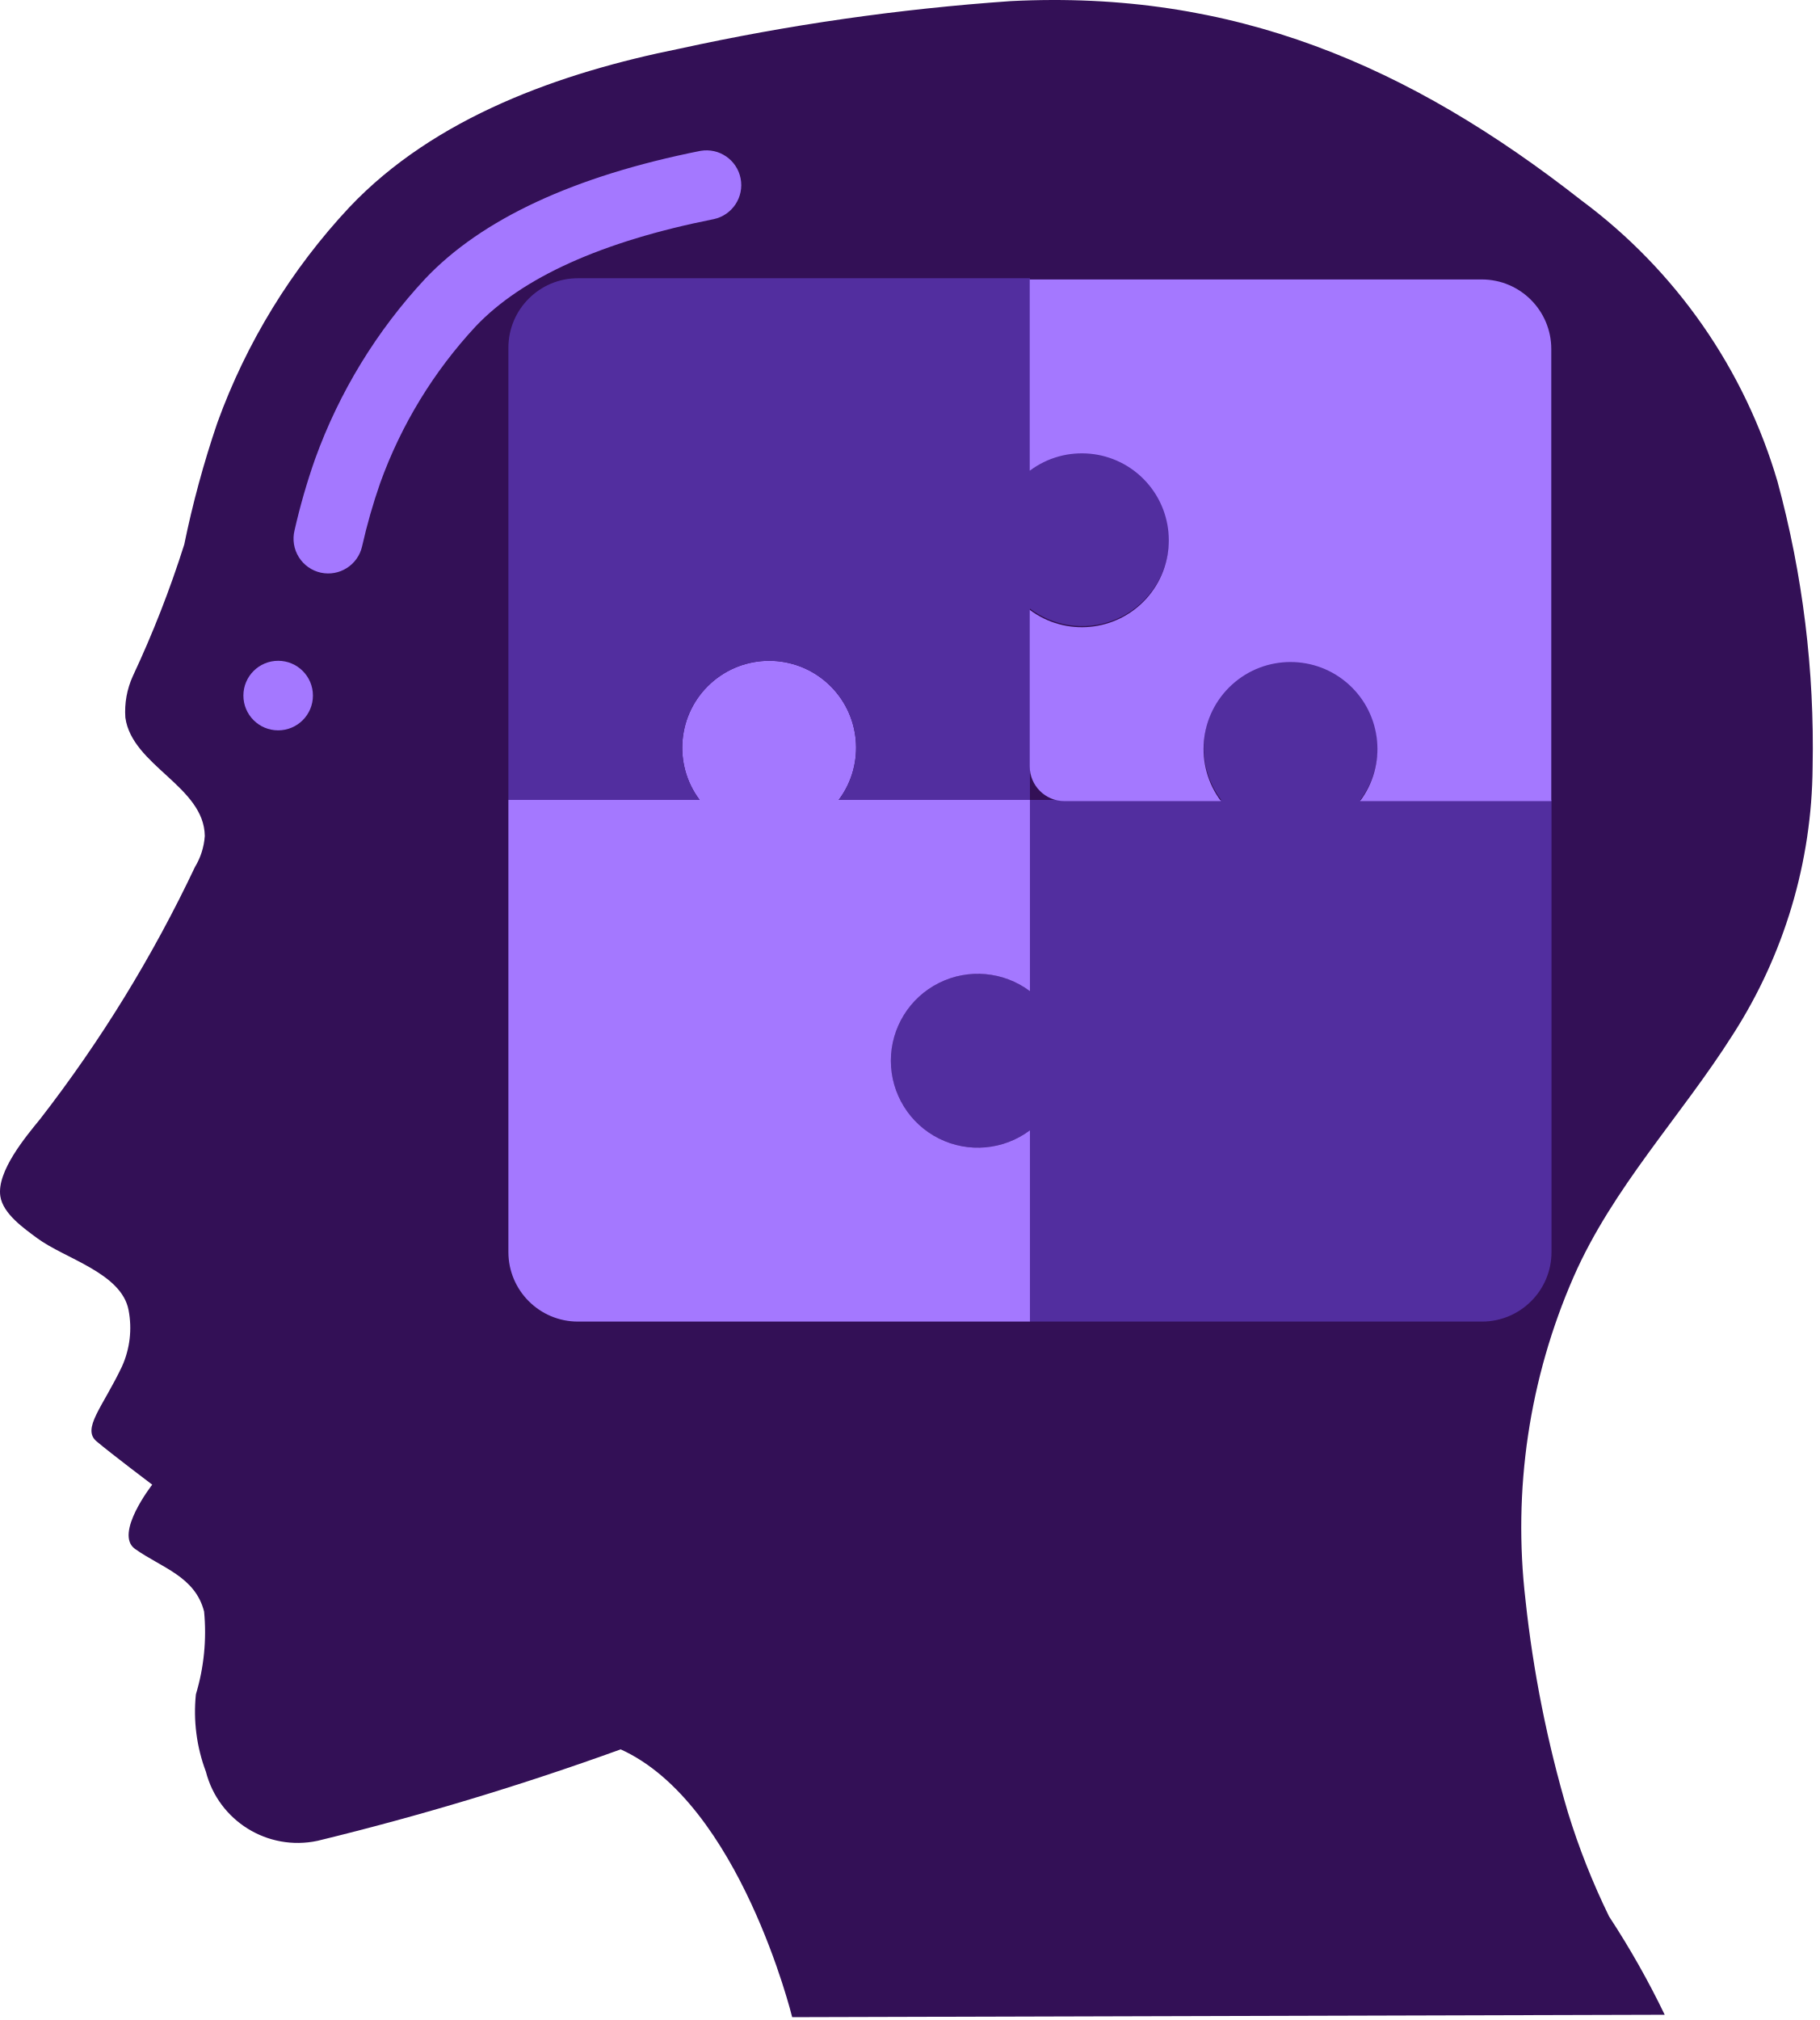
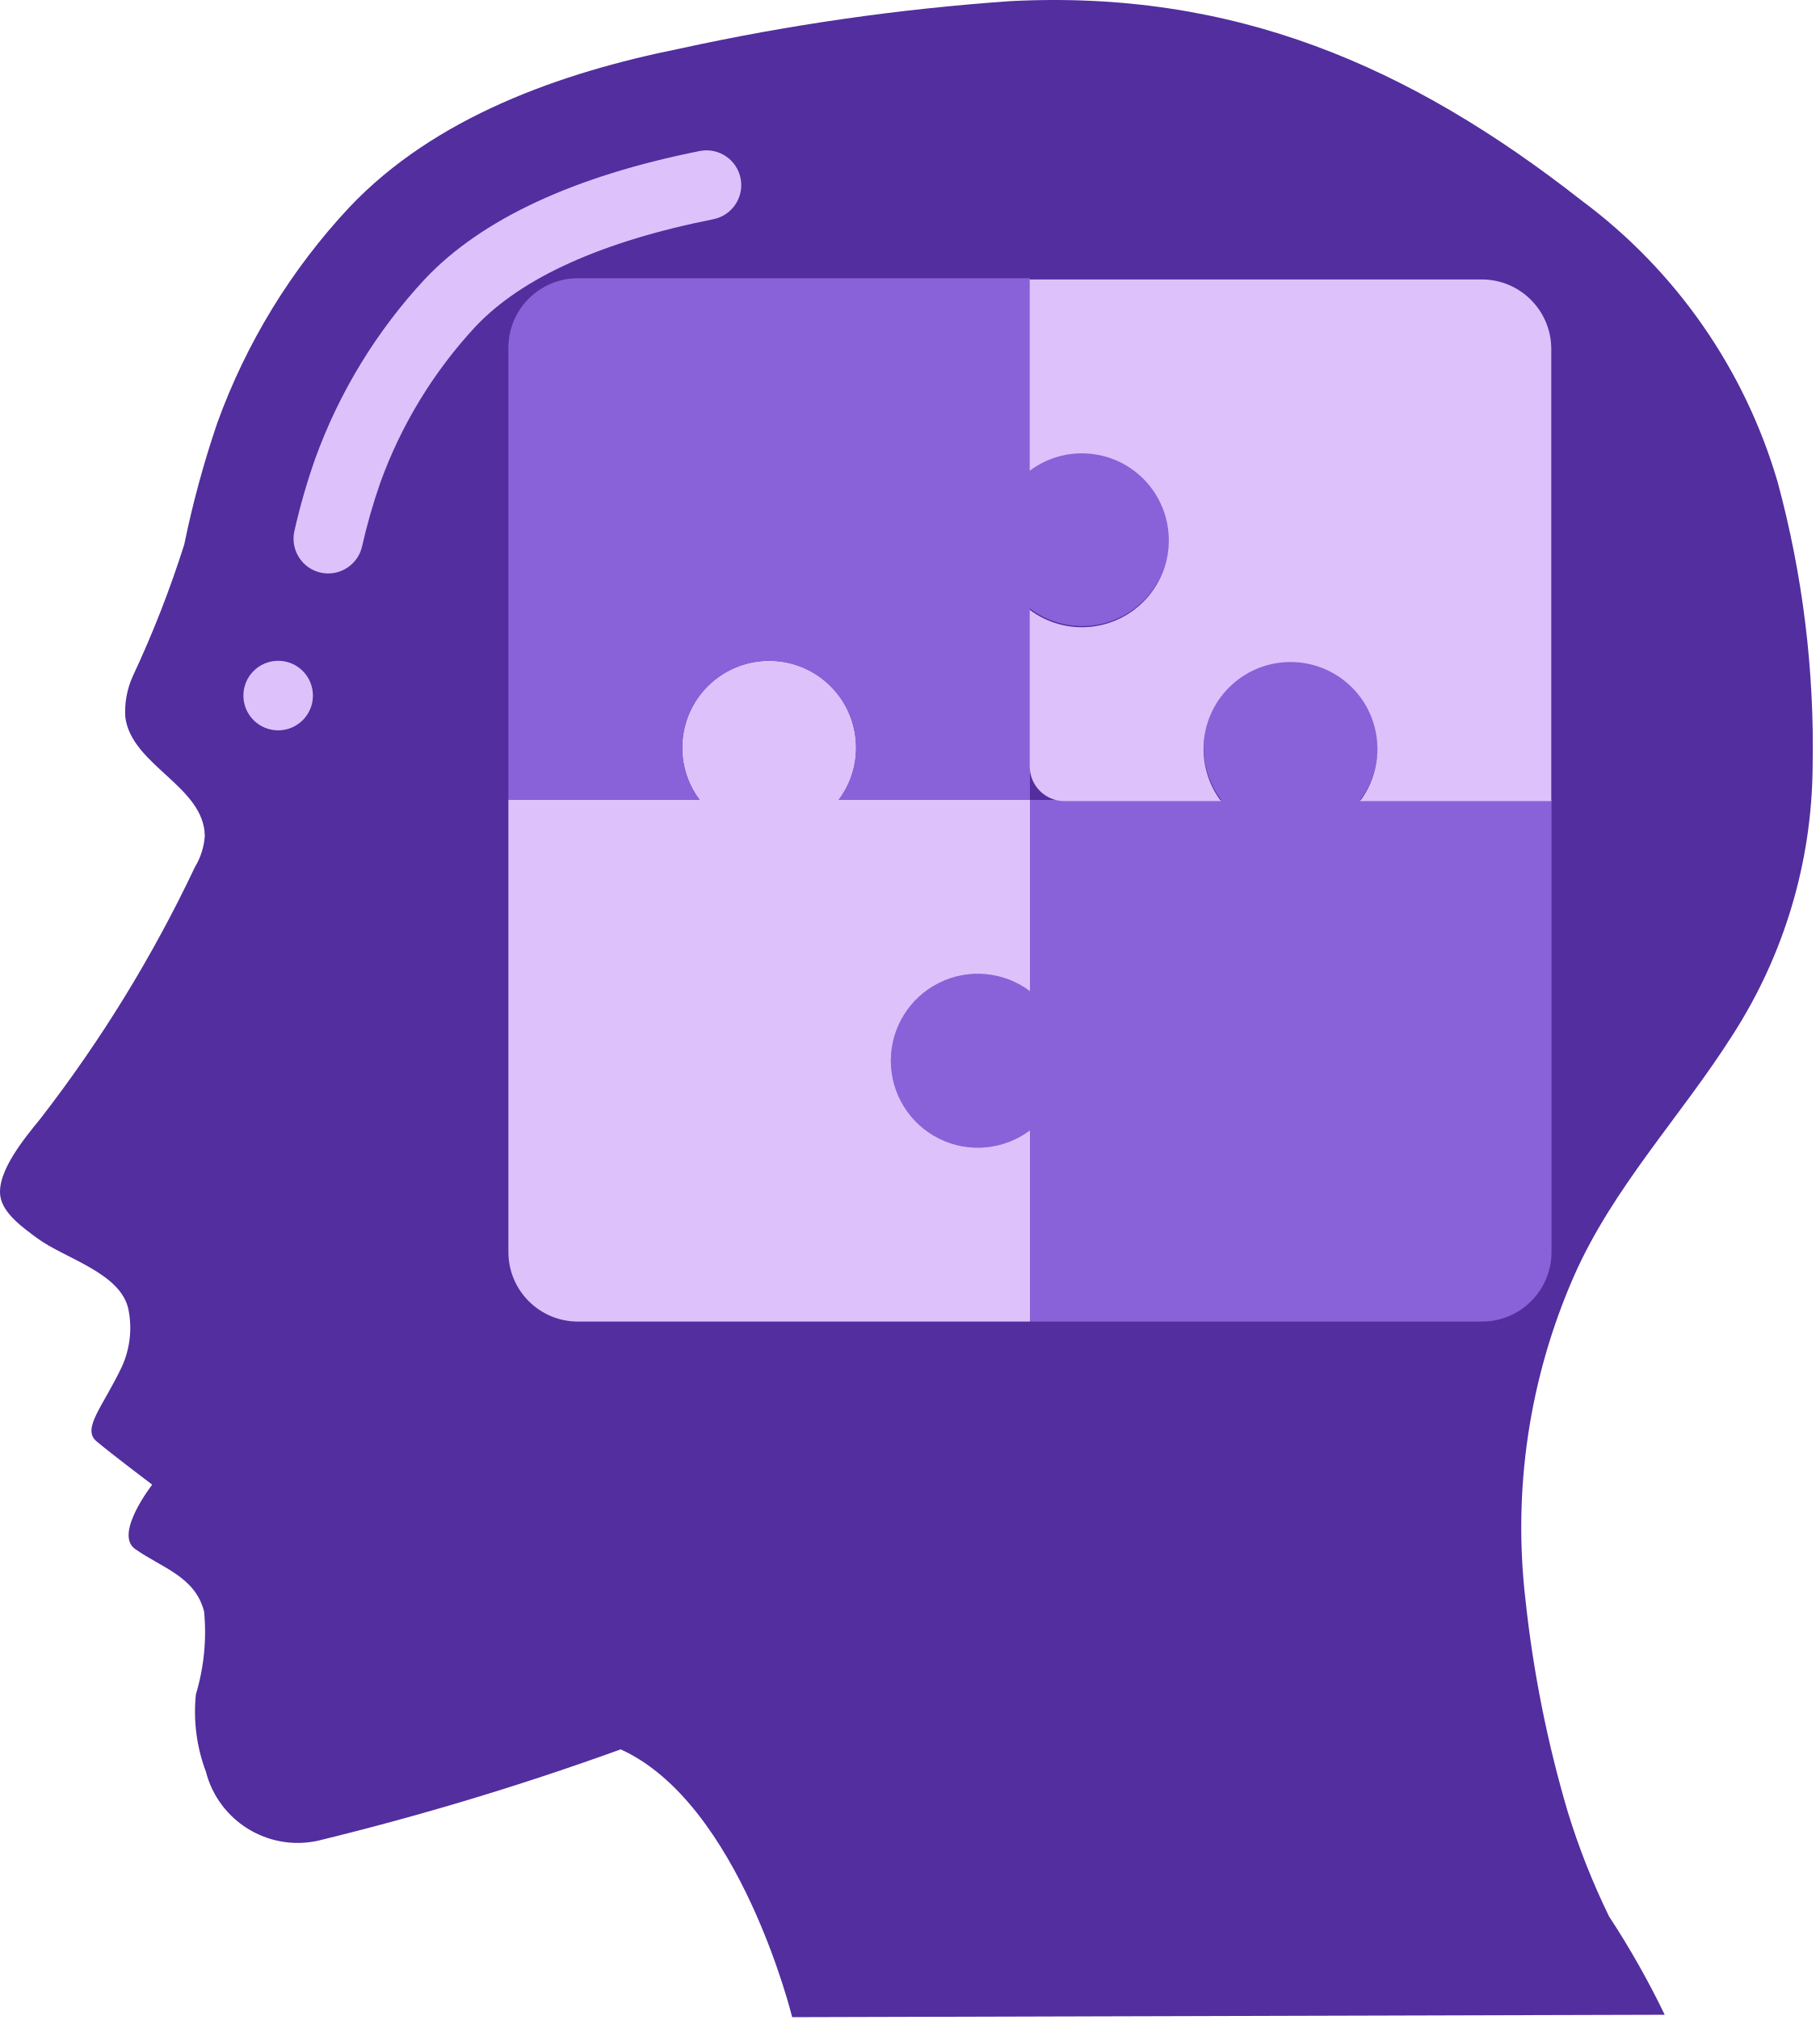
<svg xmlns="http://www.w3.org/2000/svg" width="228" height="253" viewBox="0 0 228 253" fill="none">
-   <path d="M77.757 219.104C92.694 225.86 99.241 252.645 99.241 252.645L208.549 252.344C206.499 248.091 204.171 243.977 201.579 240.03C199.517 235.81 197.788 231.435 196.409 226.945C193.849 218.283 192.076 209.407 191.112 200.426C189.491 186.627 191.572 172.645 197.14 159.916C202.049 148.721 210.574 139.853 217.073 129.603C223.516 119.595 226.986 107.964 227.079 96.062C227.323 84.007 225.845 71.98 222.688 60.343C218.558 46.246 209.942 33.881 198.147 25.125C176.55 8.19 154.518 -1.28 126.622 0.14C112.661 1.112 98.79 3.103 85.119 6.099C70.23 9.096 54.466 14.662 43.781 25.944C36.492 33.733 30.861 42.921 27.228 52.951C25.526 57.941 24.141 63.033 23.082 68.197C21.298 73.828 19.146 79.336 16.639 84.684C15.902 86.309 15.58 88.092 15.703 89.872C16.539 95.901 25.582 98.492 25.656 104.709C25.559 106.082 25.137 107.413 24.423 108.59C19.122 119.789 12.616 130.376 5.022 140.166C3.227 142.366 -0.414 146.7 0.039 149.81C0.361 152.019 3.009 153.852 4.643 155.068C8.128 157.655 15.223 159.424 16.108 164.093C16.566 166.471 16.278 168.933 15.284 171.141C12.876 176.225 10.205 178.934 12.1 180.528C13.995 182.122 19.07 185.951 19.07 185.951C19.07 185.951 14.248 192.111 16.918 194.001C20.228 196.353 24.445 197.438 25.569 201.842C25.903 205.331 25.554 208.853 24.541 212.209C24.201 215.493 24.63 218.811 25.795 221.901C27.381 228.067 33.546 231.886 39.773 230.56C52.633 227.432 65.313 223.607 77.757 219.104Z" fill="#331056" />
-   <path d="M40.21 71.73C39.059 71.481 38.057 70.778 37.434 69.779C36.81 68.78 36.617 67.572 36.899 66.428C37.584 63.405 38.442 60.424 39.469 57.499C42.499 49.111 47.196 41.423 53.278 34.9C60.343 27.443 71.943 22.041 87.75 18.896C90.087 18.485 92.323 20.018 92.781 22.345C93.239 24.673 91.75 26.939 89.432 27.443C75.432 30.226 65.391 34.752 59.585 40.885C54.321 46.547 50.255 53.215 47.632 60.487C46.72 63.106 45.958 65.774 45.35 68.48C44.801 70.778 42.521 72.219 40.21 71.73Z" fill="#A478FF" />
-   <path d="M34.847 91.475C37.253 91.475 39.203 89.525 39.203 87.119C39.203 84.713 37.253 82.763 34.847 82.763C32.442 82.763 30.491 84.713 30.491 87.119C30.491 89.525 32.442 91.475 34.847 91.475Z" fill="#A478FF" />
-   <path d="M194.367 100.186V156.814C194.367 161.625 190.466 165.525 185.655 165.525H129.028V141.568C124.535 144.937 118.217 144.338 114.438 140.183C110.659 136.029 110.659 129.683 114.438 125.528C118.217 121.374 124.535 120.775 129.028 124.144V100.186H152.986C149.616 95.694 150.215 89.376 154.37 85.597C158.524 81.819 164.871 81.819 169.025 85.597C173.179 89.376 173.779 95.694 170.409 100.186H194.367Z" fill="#522E9F" />
-   <path d="M111.604 132.856C111.604 136.981 113.935 140.751 117.624 142.596C121.313 144.441 125.728 144.043 129.028 141.568V165.525H72.401C67.59 165.525 63.69 161.625 63.69 156.814V100.186H87.647C84.278 95.694 84.877 89.376 89.031 85.597C93.186 81.819 99.532 81.819 103.686 85.597C107.84 89.376 108.44 95.694 105.07 100.186H129.028V124.144C125.728 121.669 121.313 121.271 117.624 123.116C113.935 124.96 111.604 128.731 111.604 132.856Z" fill="#A478FF" />
-   <path d="M146.173 70.018C145.331 73.598 142.739 76.511 139.282 77.764C135.824 79.016 131.968 78.439 129.028 76.229V100.187H105.07C108.44 95.694 107.84 89.376 103.686 85.597C99.532 81.819 93.186 81.819 89.031 85.597C84.877 89.376 84.278 95.694 87.647 100.187H63.69V43.56C63.69 38.748 67.59 34.848 72.401 34.848H129.028V58.806C132.694 56.046 137.697 55.881 141.537 58.392C145.377 60.904 147.231 65.553 146.173 70.018Z" fill="#522E9F" />
-   <path d="M194.339 43.712V100.339H170.381C173.751 95.846 173.151 89.528 168.997 85.749C164.843 81.971 158.496 81.971 154.342 85.749C150.188 89.528 149.588 95.846 152.958 100.339H133.356C130.95 100.339 129 98.389 129 95.983V76.381C133.493 79.751 139.811 79.151 143.59 74.997C147.368 70.843 147.368 64.496 143.59 60.342C139.811 56.188 133.493 55.588 129 58.958V35H185.627C190.439 35 194.339 38.9 194.339 43.712Z" fill="#A478FF" />
+   <path d="M77.757 219.104C92.694 225.86 99.241 252.645 99.241 252.645L208.549 252.344C206.499 248.091 204.171 243.977 201.579 240.03C199.517 235.81 197.788 231.435 196.409 226.945C193.849 218.283 192.076 209.407 191.112 200.426C189.491 186.627 191.572 172.645 197.14 159.916C202.049 148.721 210.574 139.853 217.073 129.603C223.516 119.595 226.986 107.964 227.079 96.062C227.323 84.007 225.845 71.98 222.688 60.343C218.558 46.246 209.942 33.881 198.147 25.125C176.55 8.19 154.518 -1.28 126.622 0.14C112.661 1.112 98.79 3.103 85.119 6.099C70.23 9.096 54.466 14.662 43.781 25.944C36.492 33.733 30.861 42.921 27.228 52.951C25.526 57.941 24.141 63.033 23.082 68.197C21.298 73.828 19.146 79.336 16.639 84.684C15.902 86.309 15.58 88.092 15.703 89.872C16.539 95.901 25.582 98.492 25.656 104.709C25.559 106.082 25.137 107.413 24.423 108.59C19.122 119.789 12.616 130.376 5.022 140.166C3.227 142.366 -0.414 146.7 0.039 149.81C0.361 152.019 3.009 153.852 4.643 155.068C8.128 157.655 15.223 159.424 16.108 164.093C16.566 166.471 16.278 168.933 15.284 171.141C12.876 176.225 10.205 178.934 12.1 180.528C13.995 182.122 19.07 185.951 19.07 185.951C19.07 185.951 14.248 192.111 16.918 194.001C20.228 196.353 24.445 197.438 25.569 201.842C25.903 205.331 25.554 208.853 24.541 212.209C24.201 215.493 24.63 218.811 25.795 221.901C27.381 228.067 33.546 231.886 39.773 230.56C52.633 227.432 65.313 223.607 77.757 219.104Z" fill="#522E9F" />
+   <path d="M40.21 71.73C39.059 71.481 38.057 70.778 37.434 69.779C36.81 68.78 36.617 67.572 36.899 66.428C37.584 63.405 38.442 60.424 39.469 57.499C42.499 49.111 47.196 41.423 53.278 34.9C60.343 27.443 71.943 22.041 87.75 18.896C90.087 18.485 92.323 20.018 92.781 22.345C93.239 24.673 91.75 26.939 89.432 27.443C75.432 30.226 65.391 34.752 59.585 40.885C54.321 46.547 50.255 53.215 47.632 60.487C46.72 63.106 45.958 65.774 45.35 68.48C44.801 70.778 42.521 72.219 40.21 71.73Z" fill="#DDC1FB" />
+   <path d="M34.847 91.475C37.253 91.475 39.203 89.525 39.203 87.119C39.203 84.713 37.253 82.763 34.847 82.763C32.442 82.763 30.491 84.713 30.491 87.119C30.491 89.525 32.442 91.475 34.847 91.475Z" fill="#DDC1FB" />
+   <path d="M194.367 100.186V156.814C194.367 161.625 190.466 165.525 185.655 165.525H129.028V141.568C124.535 144.937 118.217 144.338 114.438 140.183C110.659 136.029 110.659 129.683 114.438 125.528C118.217 121.374 124.535 120.775 129.028 124.144V100.186H152.986C149.616 95.694 150.215 89.376 154.37 85.597C158.524 81.819 164.871 81.819 169.025 85.597C173.179 89.376 173.779 95.694 170.409 100.186H194.367Z" fill="#8962D9" />
+   <path d="M111.604 132.856C111.604 136.981 113.935 140.751 117.624 142.596C121.313 144.441 125.728 144.043 129.028 141.568V165.525H72.401C67.59 165.525 63.69 161.625 63.69 156.814V100.186H87.647C84.278 95.694 84.877 89.376 89.031 85.597C93.186 81.819 99.532 81.819 103.686 85.597C107.84 89.376 108.44 95.694 105.07 100.186H129.028V124.144C125.728 121.669 121.313 121.271 117.624 123.116C113.935 124.96 111.604 128.731 111.604 132.856Z" fill="#DDC1FB" />
+   <path d="M146.173 70.018C145.331 73.598 142.739 76.511 139.282 77.764C135.824 79.016 131.968 78.439 129.028 76.229V100.187H105.07C108.44 95.694 107.84 89.376 103.686 85.597C99.532 81.819 93.186 81.819 89.031 85.597C84.877 89.376 84.278 95.694 87.647 100.187H63.69V43.56C63.69 38.748 67.59 34.848 72.401 34.848H129.028V58.806C132.694 56.046 137.697 55.881 141.537 58.392C145.377 60.904 147.231 65.553 146.173 70.018Z" fill="#8962D9" />
+   <path d="M194.339 43.712V100.339H170.381C173.751 95.846 173.151 89.528 168.997 85.749C164.843 81.971 158.496 81.971 154.342 85.749C150.188 89.528 149.588 95.846 152.958 100.339H133.356C130.95 100.339 129 98.389 129 95.983V76.381C133.493 79.751 139.811 79.151 143.59 74.997C147.368 70.843 147.368 64.496 143.59 60.342C139.811 56.188 133.493 55.588 129 58.958V35H185.627C190.439 35 194.339 38.9 194.339 43.712Z" fill="#DDC1FB" />
</svg>
